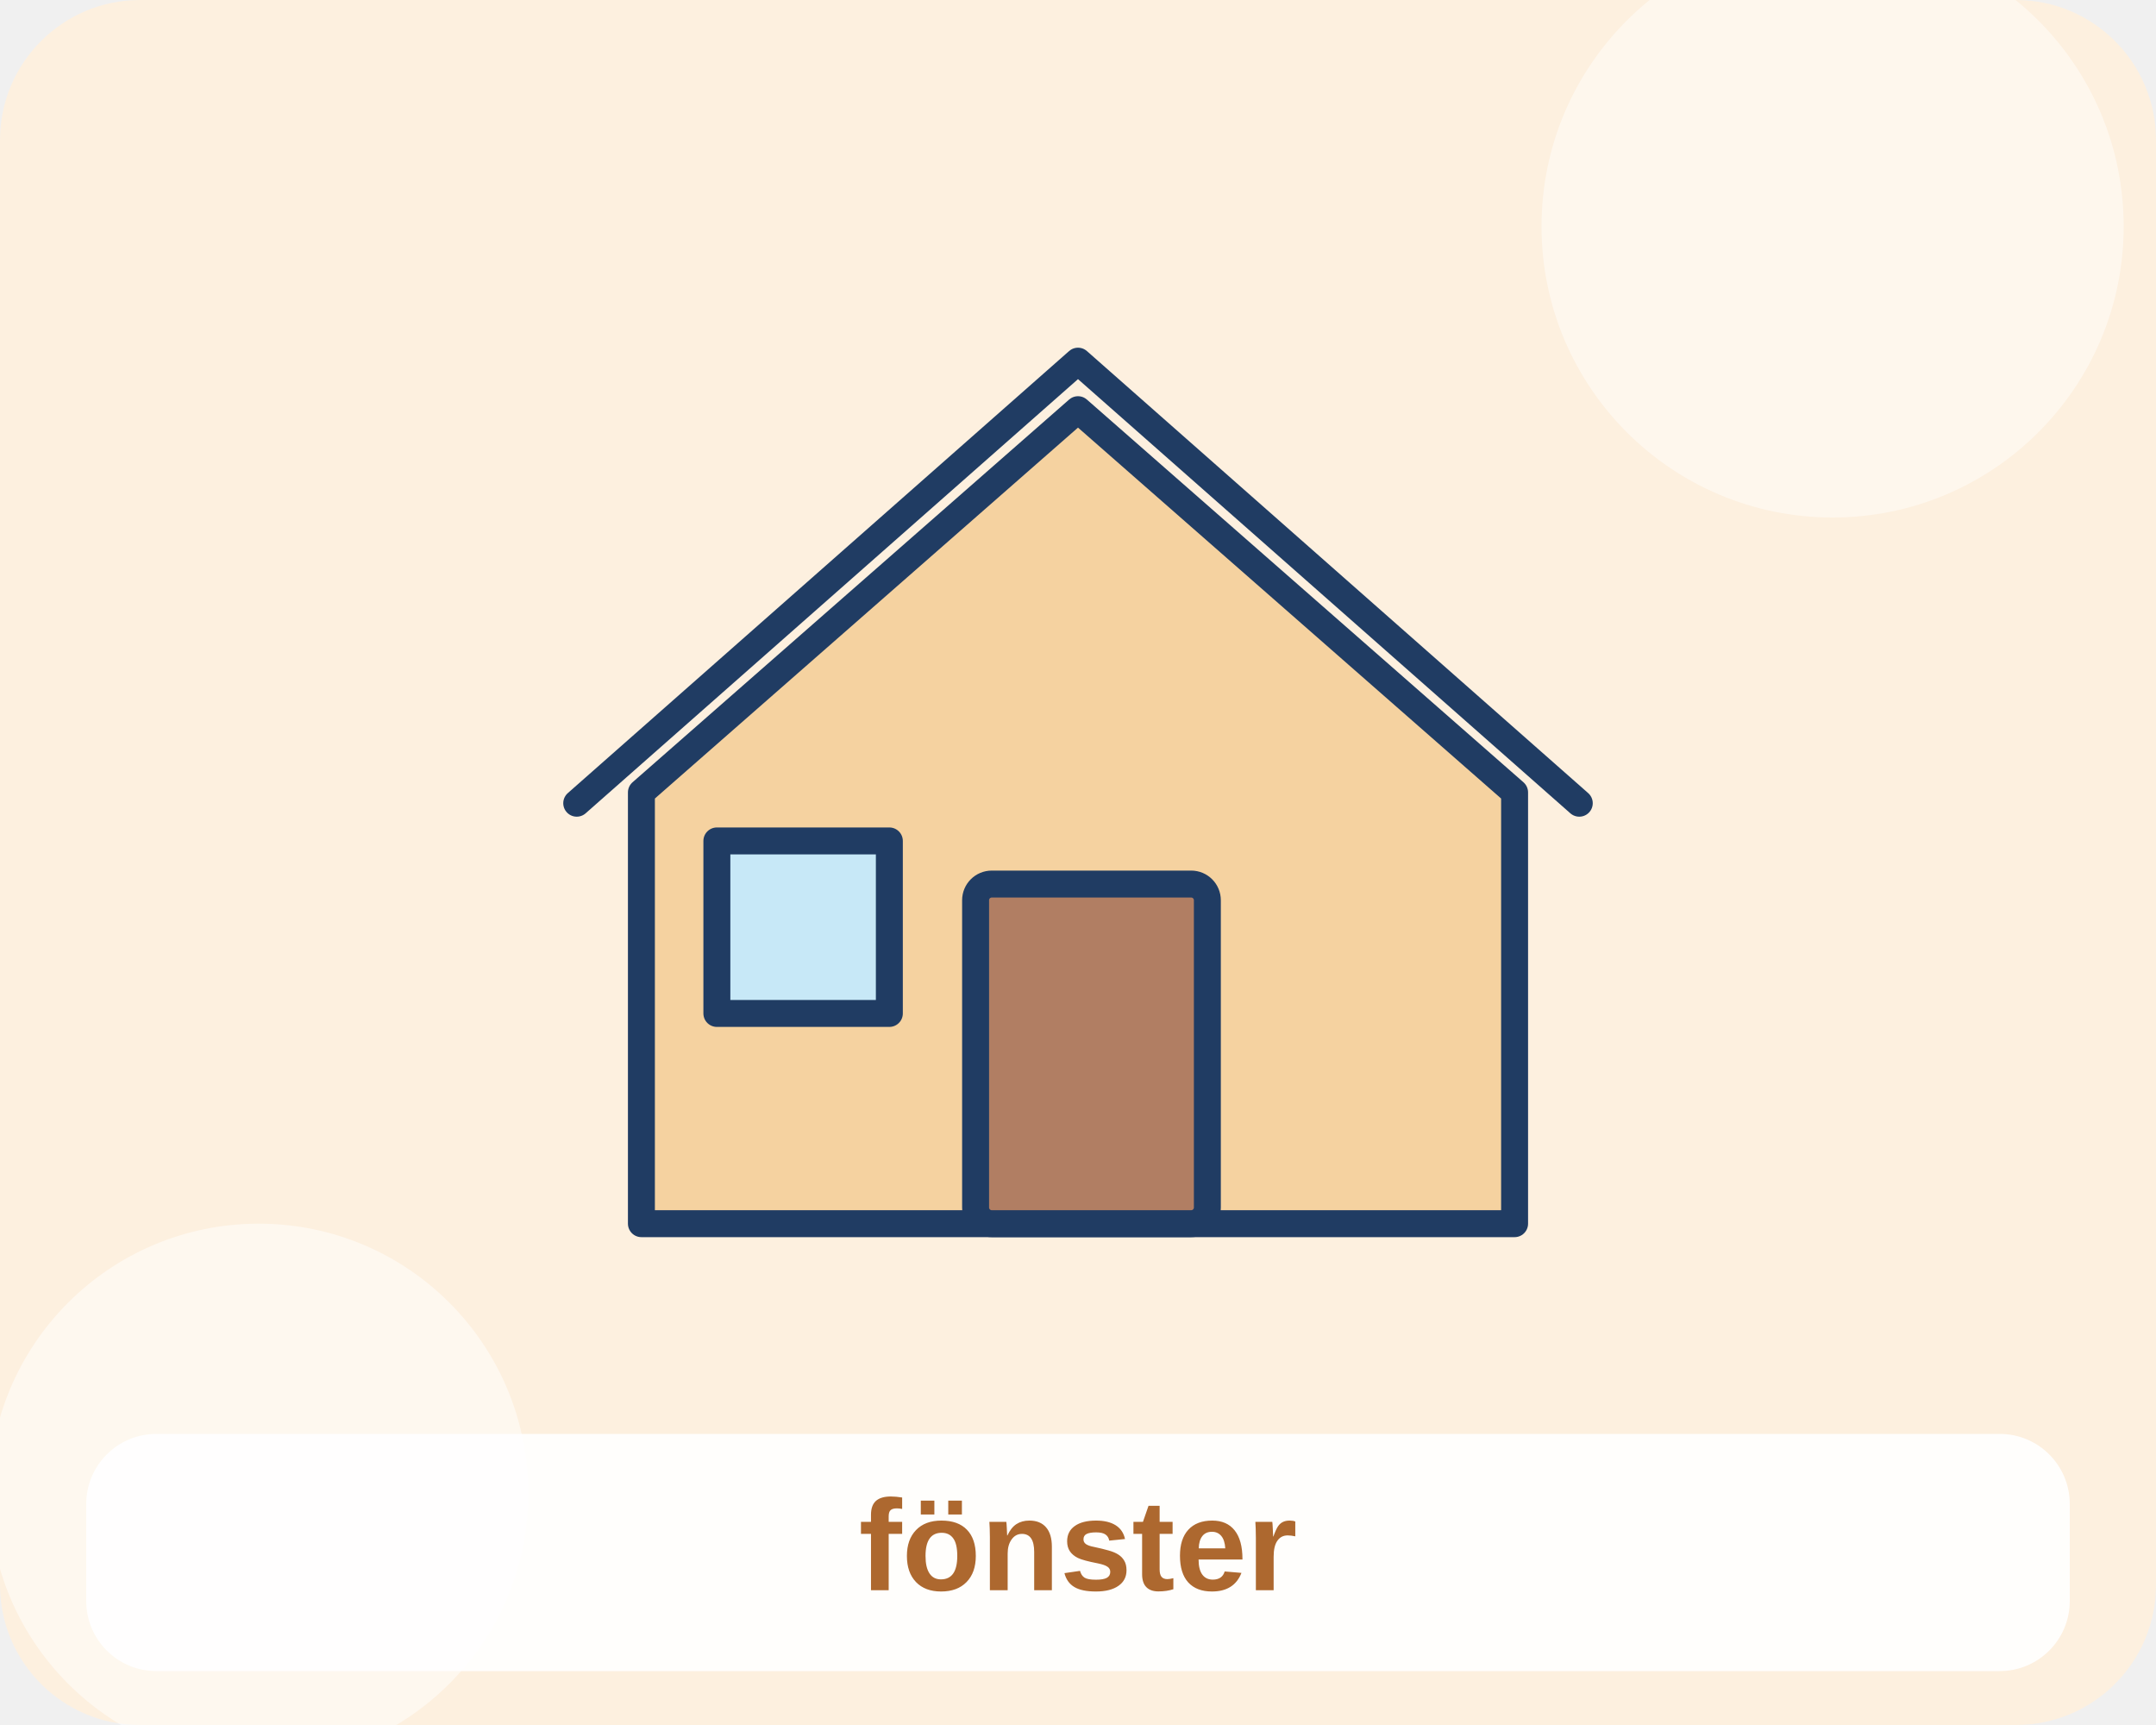
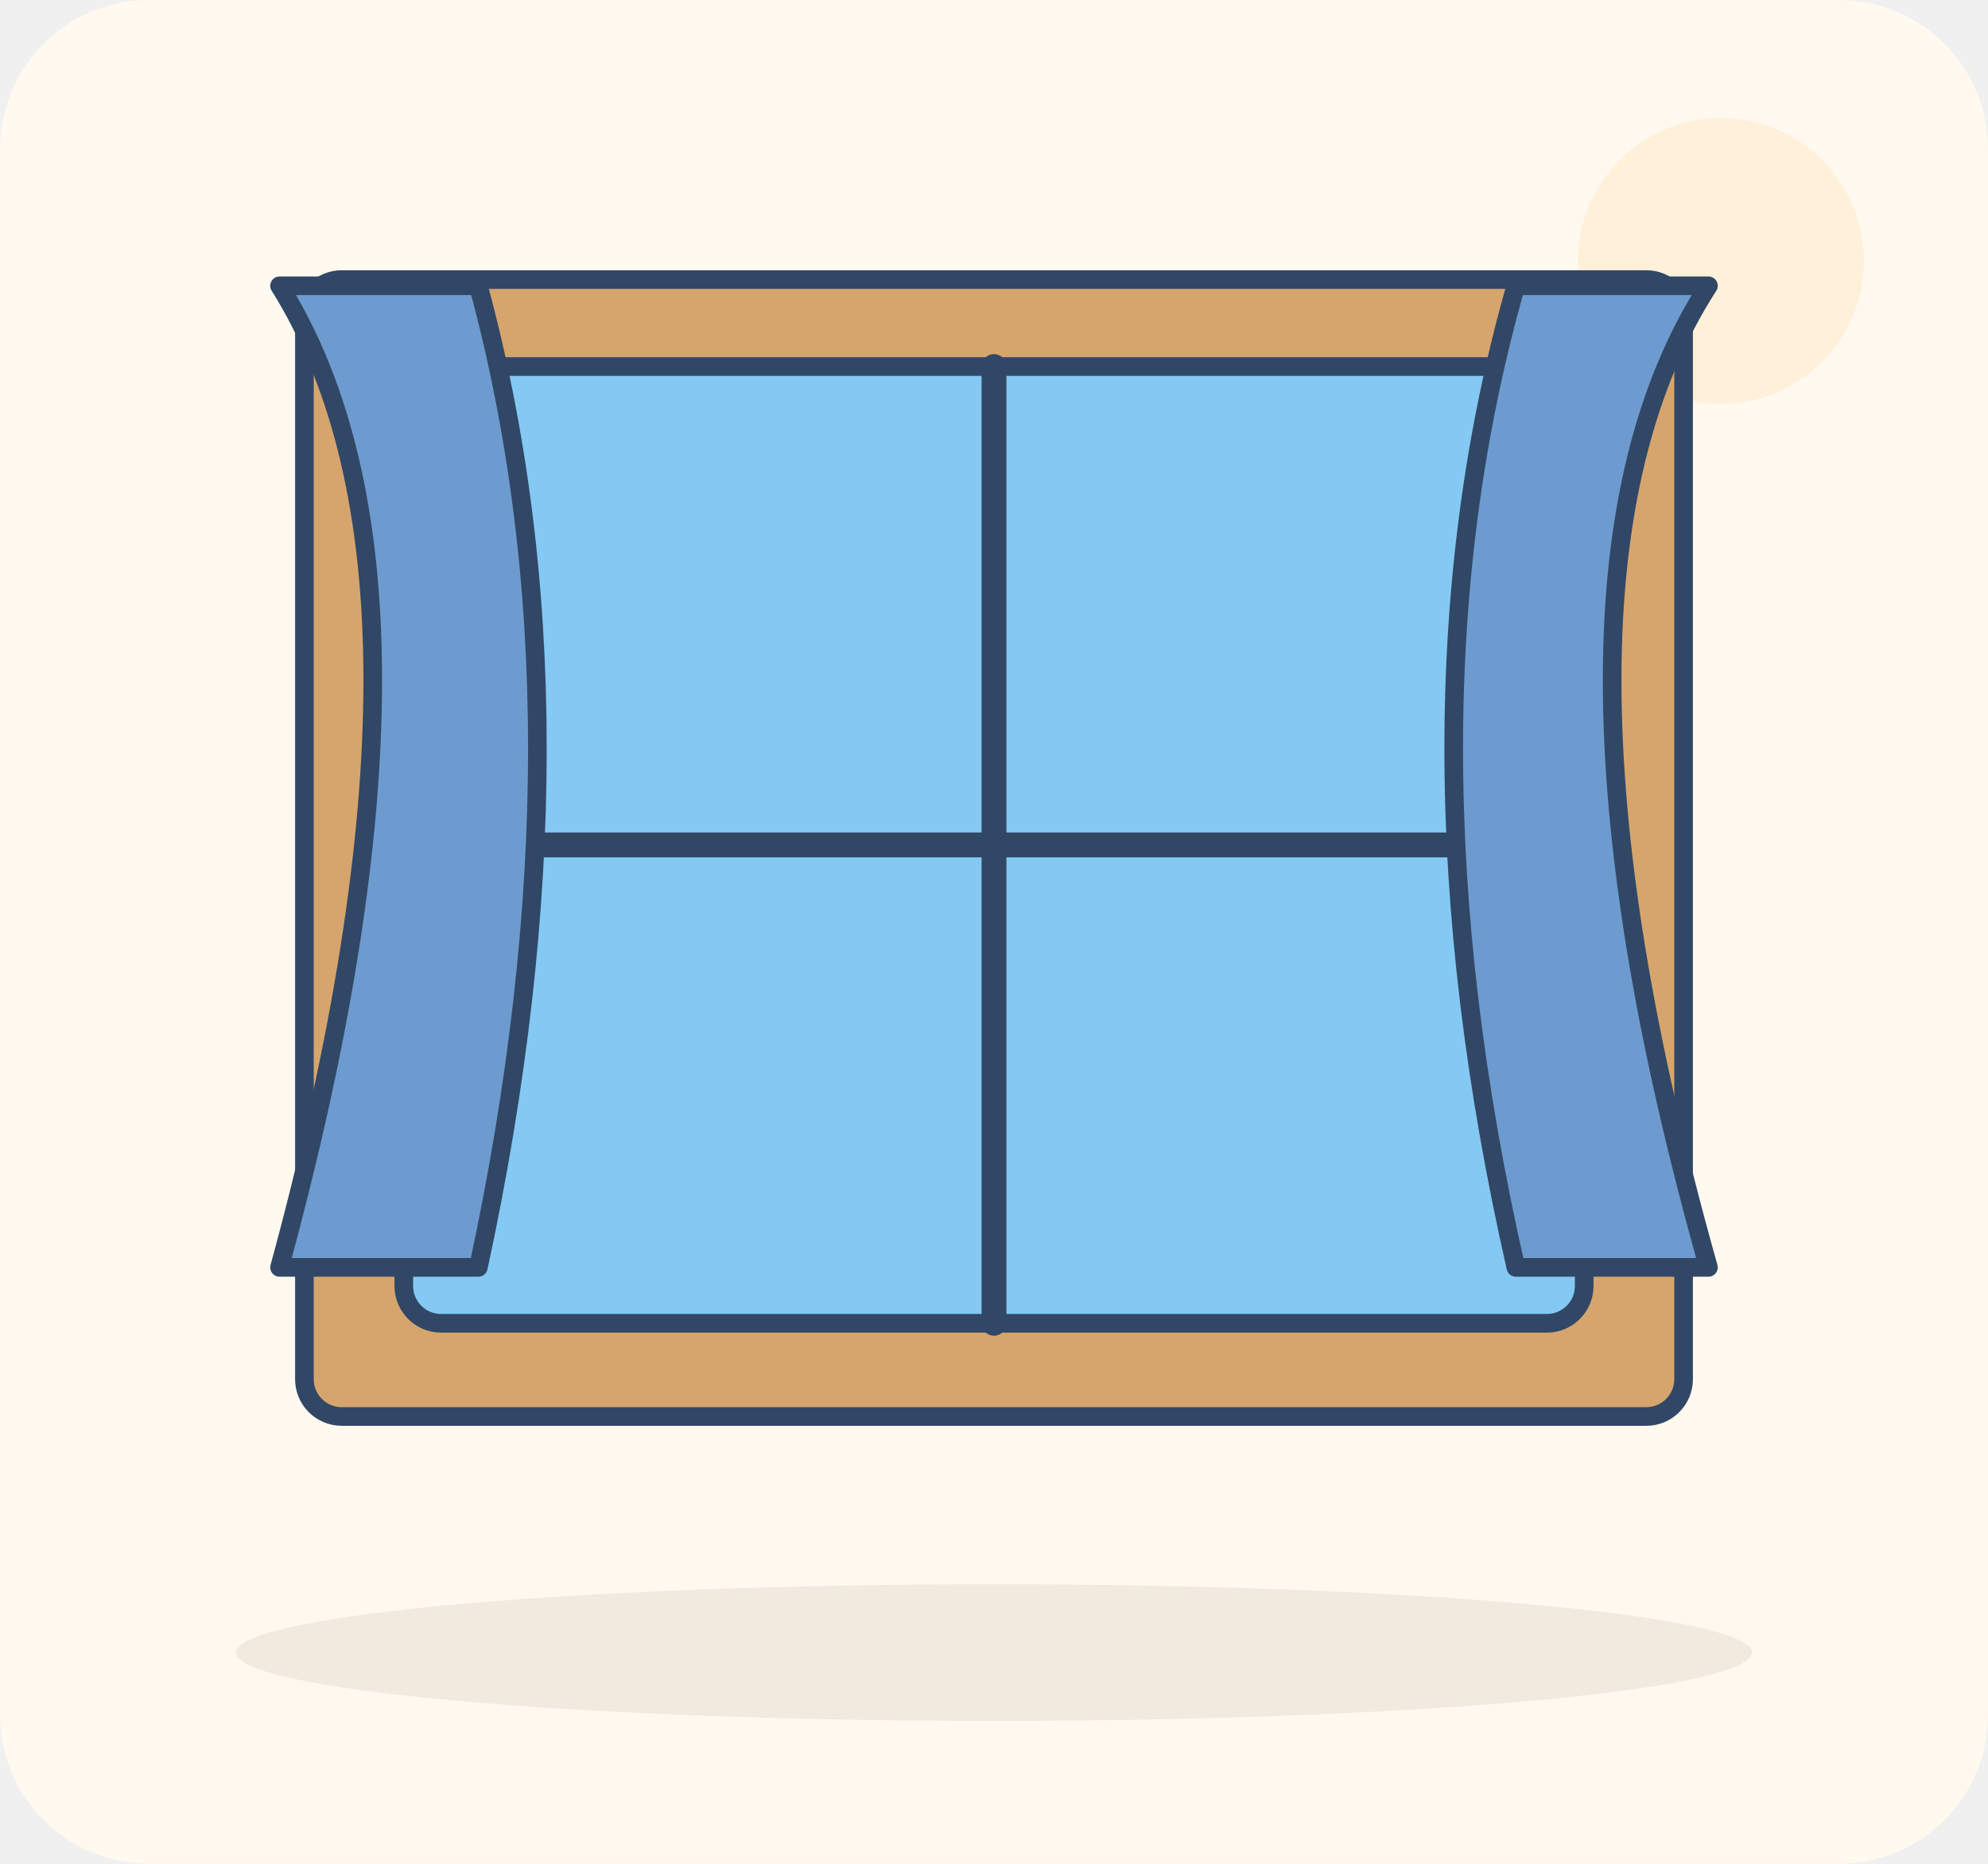
- <svg xmlns="http://www.w3.org/2000/svg" width="400" height="320" viewBox="0 0 400 320" role="img" aria-label="Illustration: fönster">
-   <rect width="400" height="320" rx="26" fill="#fdf0df" />
-   <circle cx="340" cy="42" r="54" fill="#ffffff" opacity=".45" />
-   <circle cx="48" cy="277" r="50" fill="#ffffff" opacity=".5" />
-   <g transform="translate(38 1)">
-     <path d="M81 146 L162 75 L243 146 V226 H81Z" fill="#f5d2a0" stroke="#203c63" stroke-width="5" stroke-linecap="round" stroke-linejoin="round" />
-     <path d="M69 148 L162 66 L255 148" fill="none" stroke="#203c63" stroke-width="5" stroke-linecap="round" stroke-linejoin="round" />
-     <rect x="143" y="163" width="43" height="63" rx="3" fill="#b17e63" stroke="#203c63" stroke-width="5" stroke-linecap="round" stroke-linejoin="round" />
-     <rect x="95" y="155" width="32" height="32" fill="#c7e8f7" stroke="#203c63" stroke-width="5" stroke-linecap="round" stroke-linejoin="round" />
-   </g>
-   <rect x="16" y="266" width="368" height="44" rx="13" fill="#ffffff" opacity=".92" />
-   <text x="200" y="295" font-size="24" text-anchor="middle" font-family="Arial, sans-serif" font-weight="bold" fill="#ad682f">fönster</text>
+ <svg xmlns="http://www.w3.org/2000/svg" width="320" height="300" viewBox="0 0 320 300">
+   <rect width="320" height="300" rx="24" fill="#fff9ef" />
+   <circle cx="277" cy="42" r="23" fill="#fff0d9" />
+   <ellipse cx="160" cy="266" rx="122" ry="11" fill="#e6dfd4" opacity=".6" />
+   <rect x="49" y="45" width="222" height="183" rx="6" fill="#d6a56d" stroke="#314766" stroke-width="3" />
+   <rect x="65" y="59" width="190" height="154" rx="6" fill="#83c9f3" stroke="#314766" stroke-width="3" />
+   <path d="M160 59 L160 213" stroke="#314766" stroke-width="4" stroke-linecap="round" />
+   <path d="M65 136 L255 136" stroke="#314766" stroke-width="4" stroke-linecap="round" />
+   <path d="M45 46 Q75 94 45 204 L77 204 Q96 116 77 46 Z" fill="#6e9bcf" stroke="#314766" stroke-width="3" stroke-linejoin="round" />
+   <path d="M275 46 Q244 94 275 204 L244 204 Q224 116 244 46 Z" fill="#6e9bcf" stroke="#314766" stroke-width="3" stroke-linejoin="round" />
</svg>
